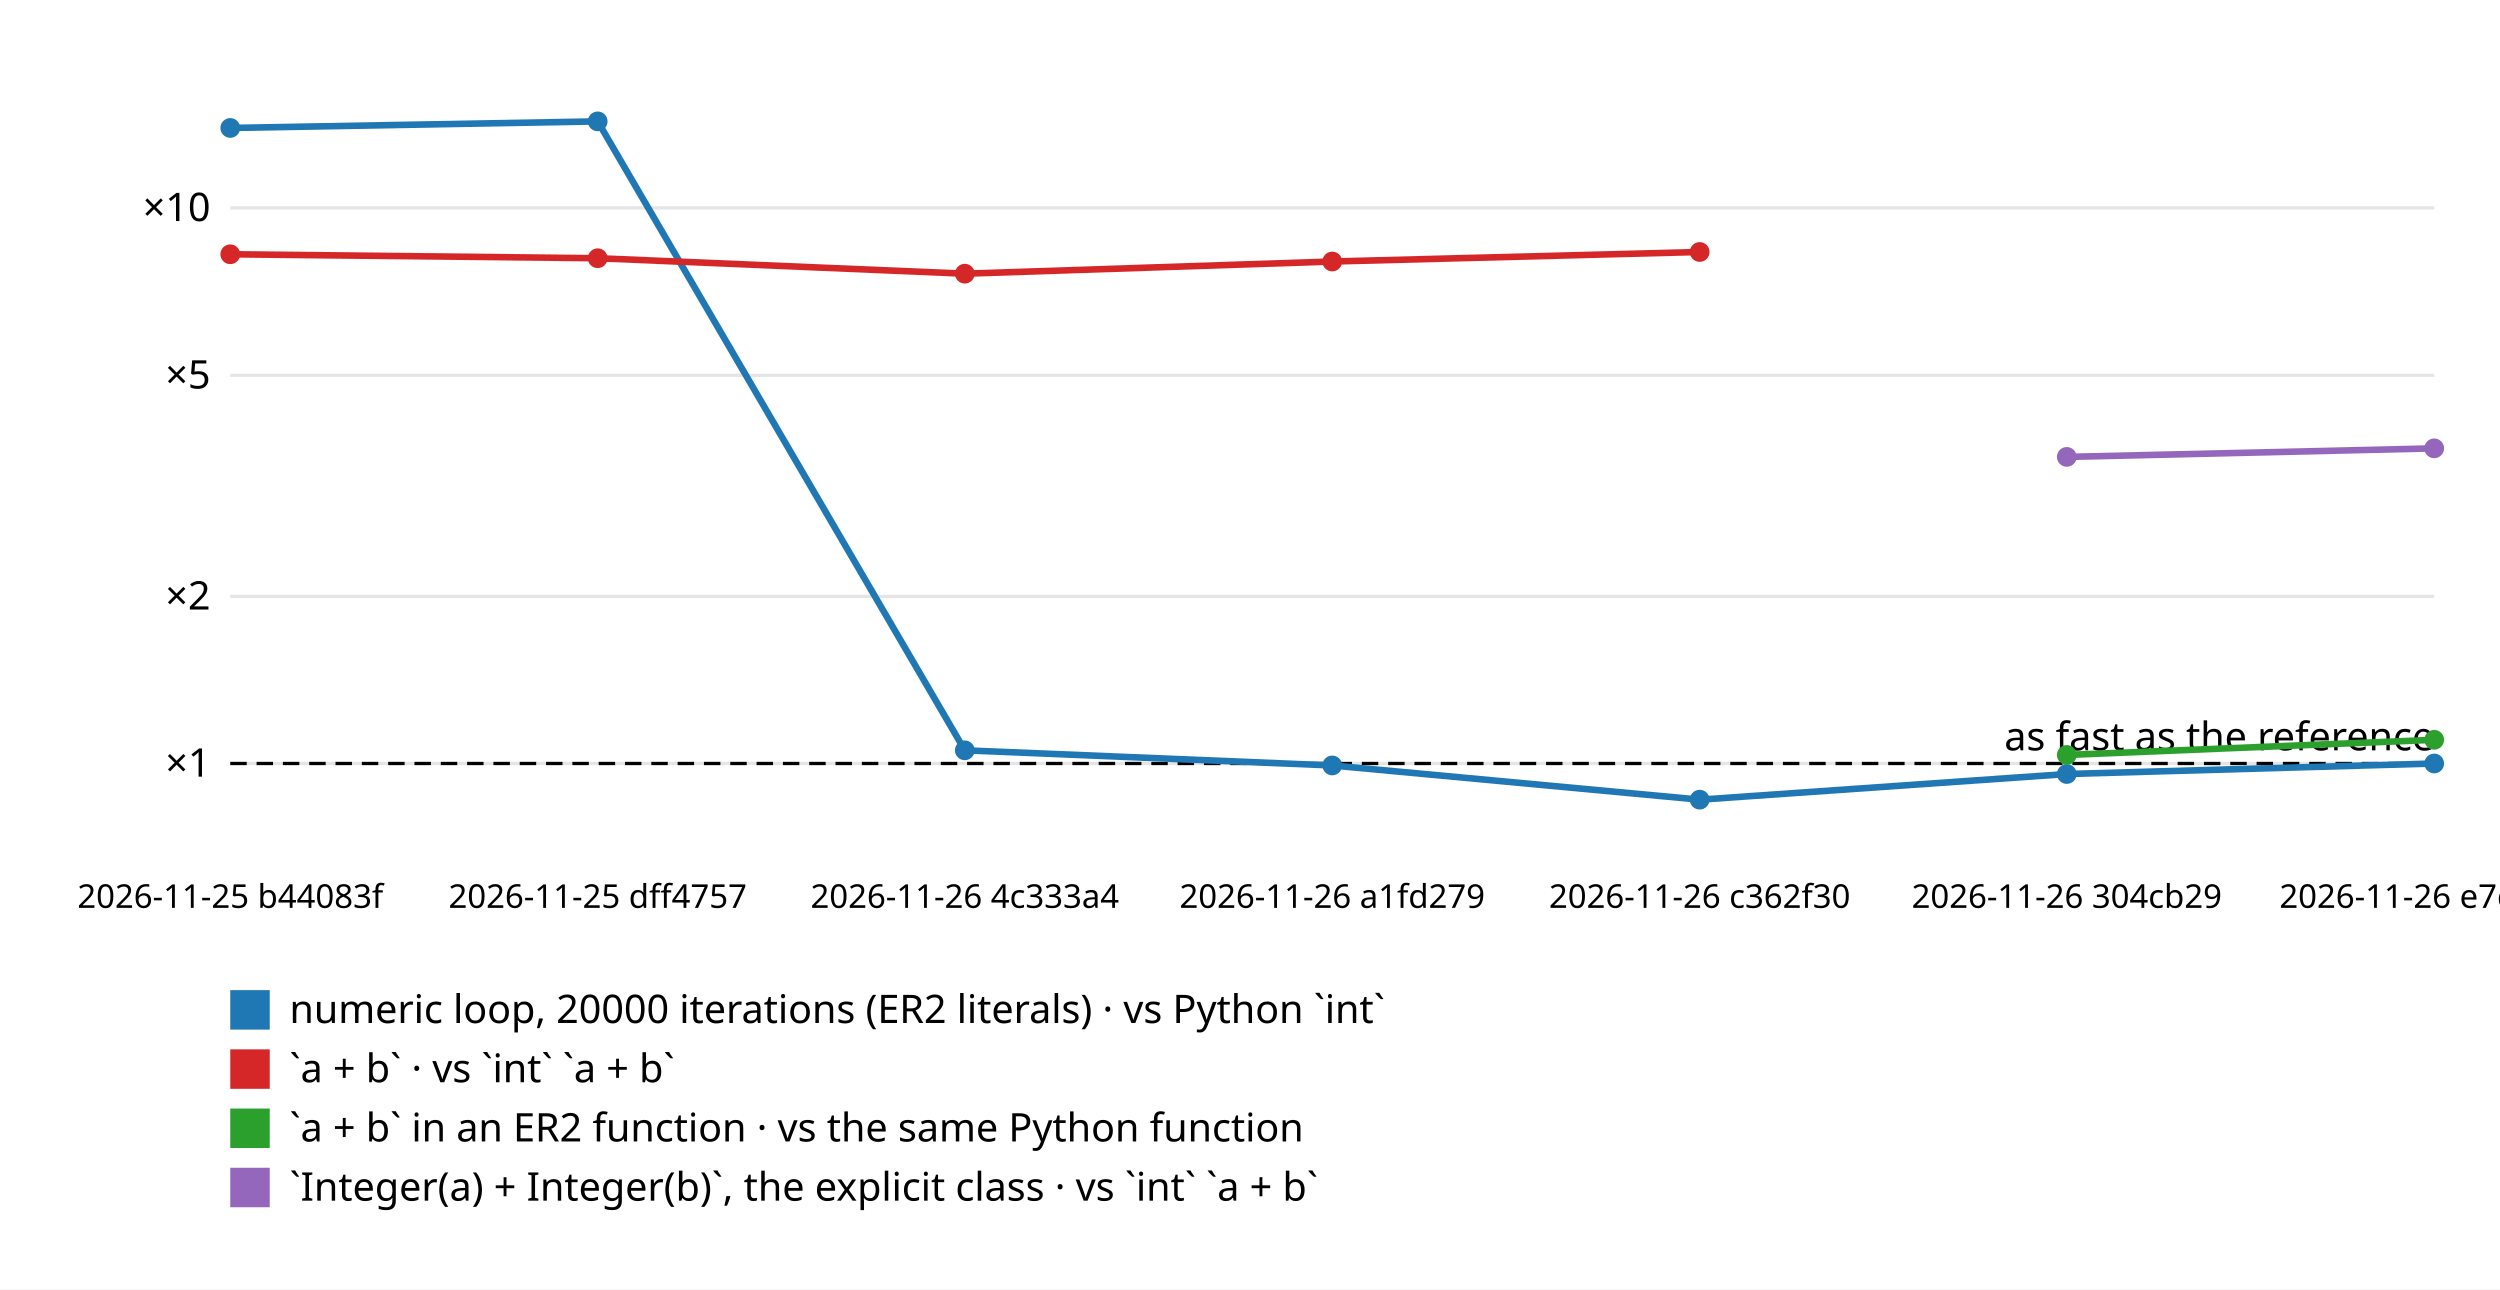
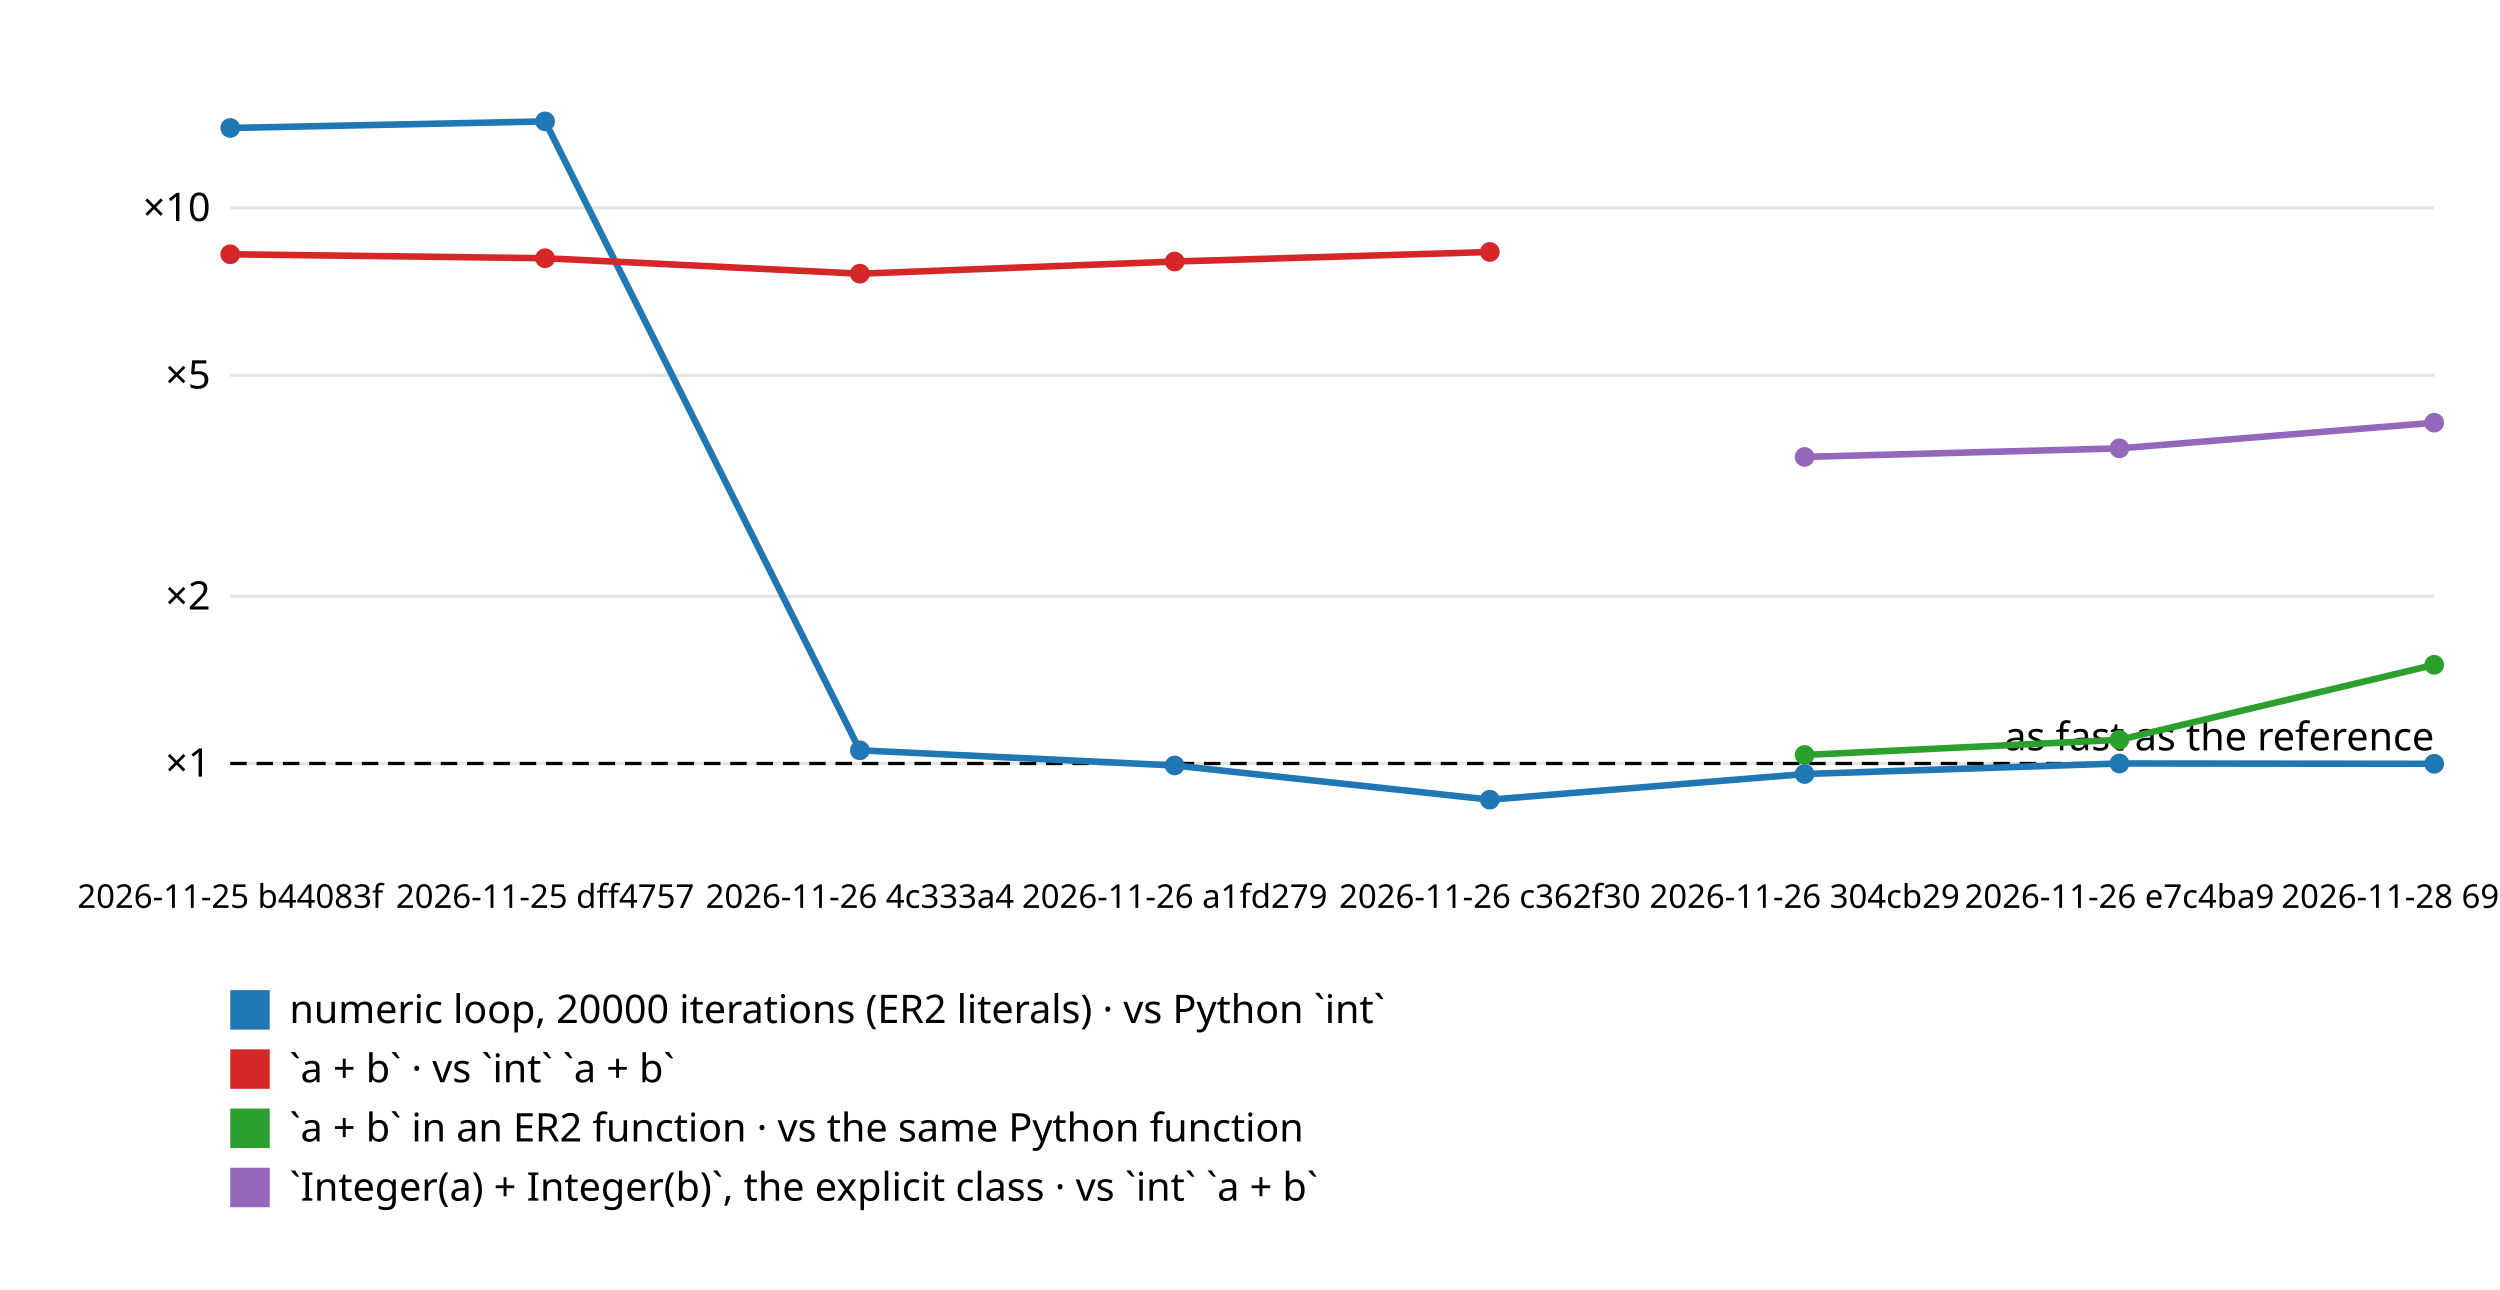
<svg xmlns="http://www.w3.org/2000/svg" width="760" height="392" font-family="sans-serif" font-size="12">
  <rect width="760" height="392" fill="white" />
  <line x1="70" x2="740" y1="232.1" y2="232.1" stroke="#e5e5e5" />
  <text x="64" y="236.1" text-anchor="end">×1</text>
  <line x1="70" x2="740" y1="181.3" y2="181.3" stroke="#e5e5e5" />
  <text x="64" y="185.3" text-anchor="end">×2</text>
  <line x1="70" x2="740" y1="114.1" y2="114.1" stroke="#e5e5e5" />
  <text x="64" y="118.1" text-anchor="end">×5</text>
  <line x1="70" x2="740" y1="63.2" y2="63.2" stroke="#e5e5e5" />
  <text x="64" y="67.2" text-anchor="end">×10</text>
  <line x1="70" x2="740" y1="232.1" y2="232.1" stroke="black" stroke-dasharray="5 3" />
  <text x="740" y="228.1" text-anchor="end">as fast as the reference</text>
  <text x="70.0" y="276" text-anchor="middle" font-size="10">2026-11-25 b44083f</text>
-   <text x="181.7" y="276" text-anchor="middle" font-size="10">2026-11-25 dff4757</text>
-   <text x="293.3" y="276" text-anchor="middle" font-size="10">2026-11-26 4c333a4</text>
-   <text x="405.0" y="276" text-anchor="middle" font-size="10">2026-11-26 a1fd279</text>
-   <text x="516.7" y="276" text-anchor="middle" font-size="10">2026-11-26 c362f30</text>
-   <text x="628.3" y="276" text-anchor="middle" font-size="10">2026-11-26 304cb29</text>
-   <text x="740.0" y="276" text-anchor="middle" font-size="10">2026-11-26 e7c4ba9</text>
-   <polyline points="70.0,38.9 181.7,36.9 293.3,228.1 405.0,232.7 516.7,243.1 628.3,235.3 740.0,232.1" fill="none" stroke="#1f77b4" stroke-width="2" />
+   <text x="165.7" y="276" text-anchor="middle" font-size="10">2026-11-25 dff4757</text>
+   <text x="261.4" y="276" text-anchor="middle" font-size="10">2026-11-26 4c333a4</text>
+   <text x="357.1" y="276" text-anchor="middle" font-size="10">2026-11-26 a1fd279</text>
+   <text x="452.9" y="276" text-anchor="middle" font-size="10">2026-11-26 c362f30</text>
+   <text x="548.6" y="276" text-anchor="middle" font-size="10">2026-11-26 304cb29</text>
+   <text x="644.3" y="276" text-anchor="middle" font-size="10">2026-11-26 e7c4ba9</text>
+   <text x="740.0" y="276" text-anchor="middle" font-size="10">2026-11-28 699f0d3</text>
+   <polyline points="70.0,38.9 165.7,36.9 261.4,228.1 357.1,232.7 452.9,243.1 548.6,235.3 644.3,232.1 740.0,232.2" fill="none" stroke="#1f77b4" stroke-width="2" />
  <circle cx="70.0" cy="38.9" r="3" fill="#1f77b4" />
-   <circle cx="181.7" cy="36.9" r="3" fill="#1f77b4" />
-   <circle cx="293.3" cy="228.1" r="3" fill="#1f77b4" />
-   <circle cx="405.0" cy="232.7" r="3" fill="#1f77b4" />
-   <circle cx="516.7" cy="243.1" r="3" fill="#1f77b4" />
-   <circle cx="628.3" cy="235.3" r="3" fill="#1f77b4" />
-   <circle cx="740.0" cy="232.1" r="3" fill="#1f77b4" />
+   <circle cx="165.7" cy="36.9" r="3" fill="#1f77b4" />
+   <circle cx="261.4" cy="228.1" r="3" fill="#1f77b4" />
+   <circle cx="357.1" cy="232.7" r="3" fill="#1f77b4" />
+   <circle cx="452.9" cy="243.1" r="3" fill="#1f77b4" />
+   <circle cx="548.6" cy="235.3" r="3" fill="#1f77b4" />
+   <circle cx="644.3" cy="232.1" r="3" fill="#1f77b4" />
+   <circle cx="740.0" cy="232.2" r="3" fill="#1f77b4" />
  <rect x="70" y="301" width="12" height="12" fill="#1f77b4" />
  <text x="88" y="311">numeric loop, 20000 iterations (ER2 literals) · vs Python `int`</text>
-   <polyline points="70.0,77.3 181.7,78.5 293.3,83.2 405.0,79.5 516.7,76.6" fill="none" stroke="#d62728" stroke-width="2" />
+   <polyline points="70.0,77.3 165.7,78.5 261.4,83.2 357.1,79.5 452.9,76.6" fill="none" stroke="#d62728" stroke-width="2" />
  <circle cx="70.0" cy="77.3" r="3" fill="#d62728" />
-   <circle cx="181.7" cy="78.5" r="3" fill="#d62728" />
-   <circle cx="293.3" cy="83.2" r="3" fill="#d62728" />
-   <circle cx="405.0" cy="79.5" r="3" fill="#d62728" />
-   <circle cx="516.7" cy="76.6" r="3" fill="#d62728" />
+   <circle cx="165.7" cy="78.5" r="3" fill="#d62728" />
+   <circle cx="261.4" cy="83.2" r="3" fill="#d62728" />
+   <circle cx="357.1" cy="79.5" r="3" fill="#d62728" />
+   <circle cx="452.9" cy="76.6" r="3" fill="#d62728" />
  <rect x="70" y="319" width="12" height="12" fill="#d62728" />
  <text x="88" y="329">`a + b` · vs `int` `a + b`</text>
-   <polyline points="628.3,229.5 740.0,224.9" fill="none" stroke="#2ca02c" stroke-width="2" />
-   <circle cx="628.3" cy="229.5" r="3" fill="#2ca02c" />
-   <circle cx="740.0" cy="224.9" r="3" fill="#2ca02c" />
+   <polyline points="548.6,229.5 644.3,224.9 740.0,202.1" fill="none" stroke="#2ca02c" stroke-width="2" />
+   <circle cx="548.6" cy="229.5" r="3" fill="#2ca02c" />
+   <circle cx="644.3" cy="224.9" r="3" fill="#2ca02c" />
+   <circle cx="740.0" cy="202.1" r="3" fill="#2ca02c" />
  <rect x="70" y="337" width="12" height="12" fill="#2ca02c" />
  <text x="88" y="347">`a + b` in an ER2 function · vs the same Python function</text>
-   <polyline points="628.3,138.9 740.0,136.3" fill="none" stroke="#9467bd" stroke-width="2" />
-   <circle cx="628.3" cy="138.9" r="3" fill="#9467bd" />
-   <circle cx="740.0" cy="136.3" r="3" fill="#9467bd" />
+   <polyline points="548.6,138.9 644.3,136.3 740.0,128.5" fill="none" stroke="#9467bd" stroke-width="2" />
+   <circle cx="548.6" cy="138.9" r="3" fill="#9467bd" />
+   <circle cx="644.3" cy="136.3" r="3" fill="#9467bd" />
+   <circle cx="740.0" cy="128.5" r="3" fill="#9467bd" />
  <rect x="70" y="355" width="12" height="12" fill="#9467bd" />
  <text x="88" y="365">`Integer(a) + Integer(b)`, the explicit class · vs `int` `a + b`</text>
</svg>
